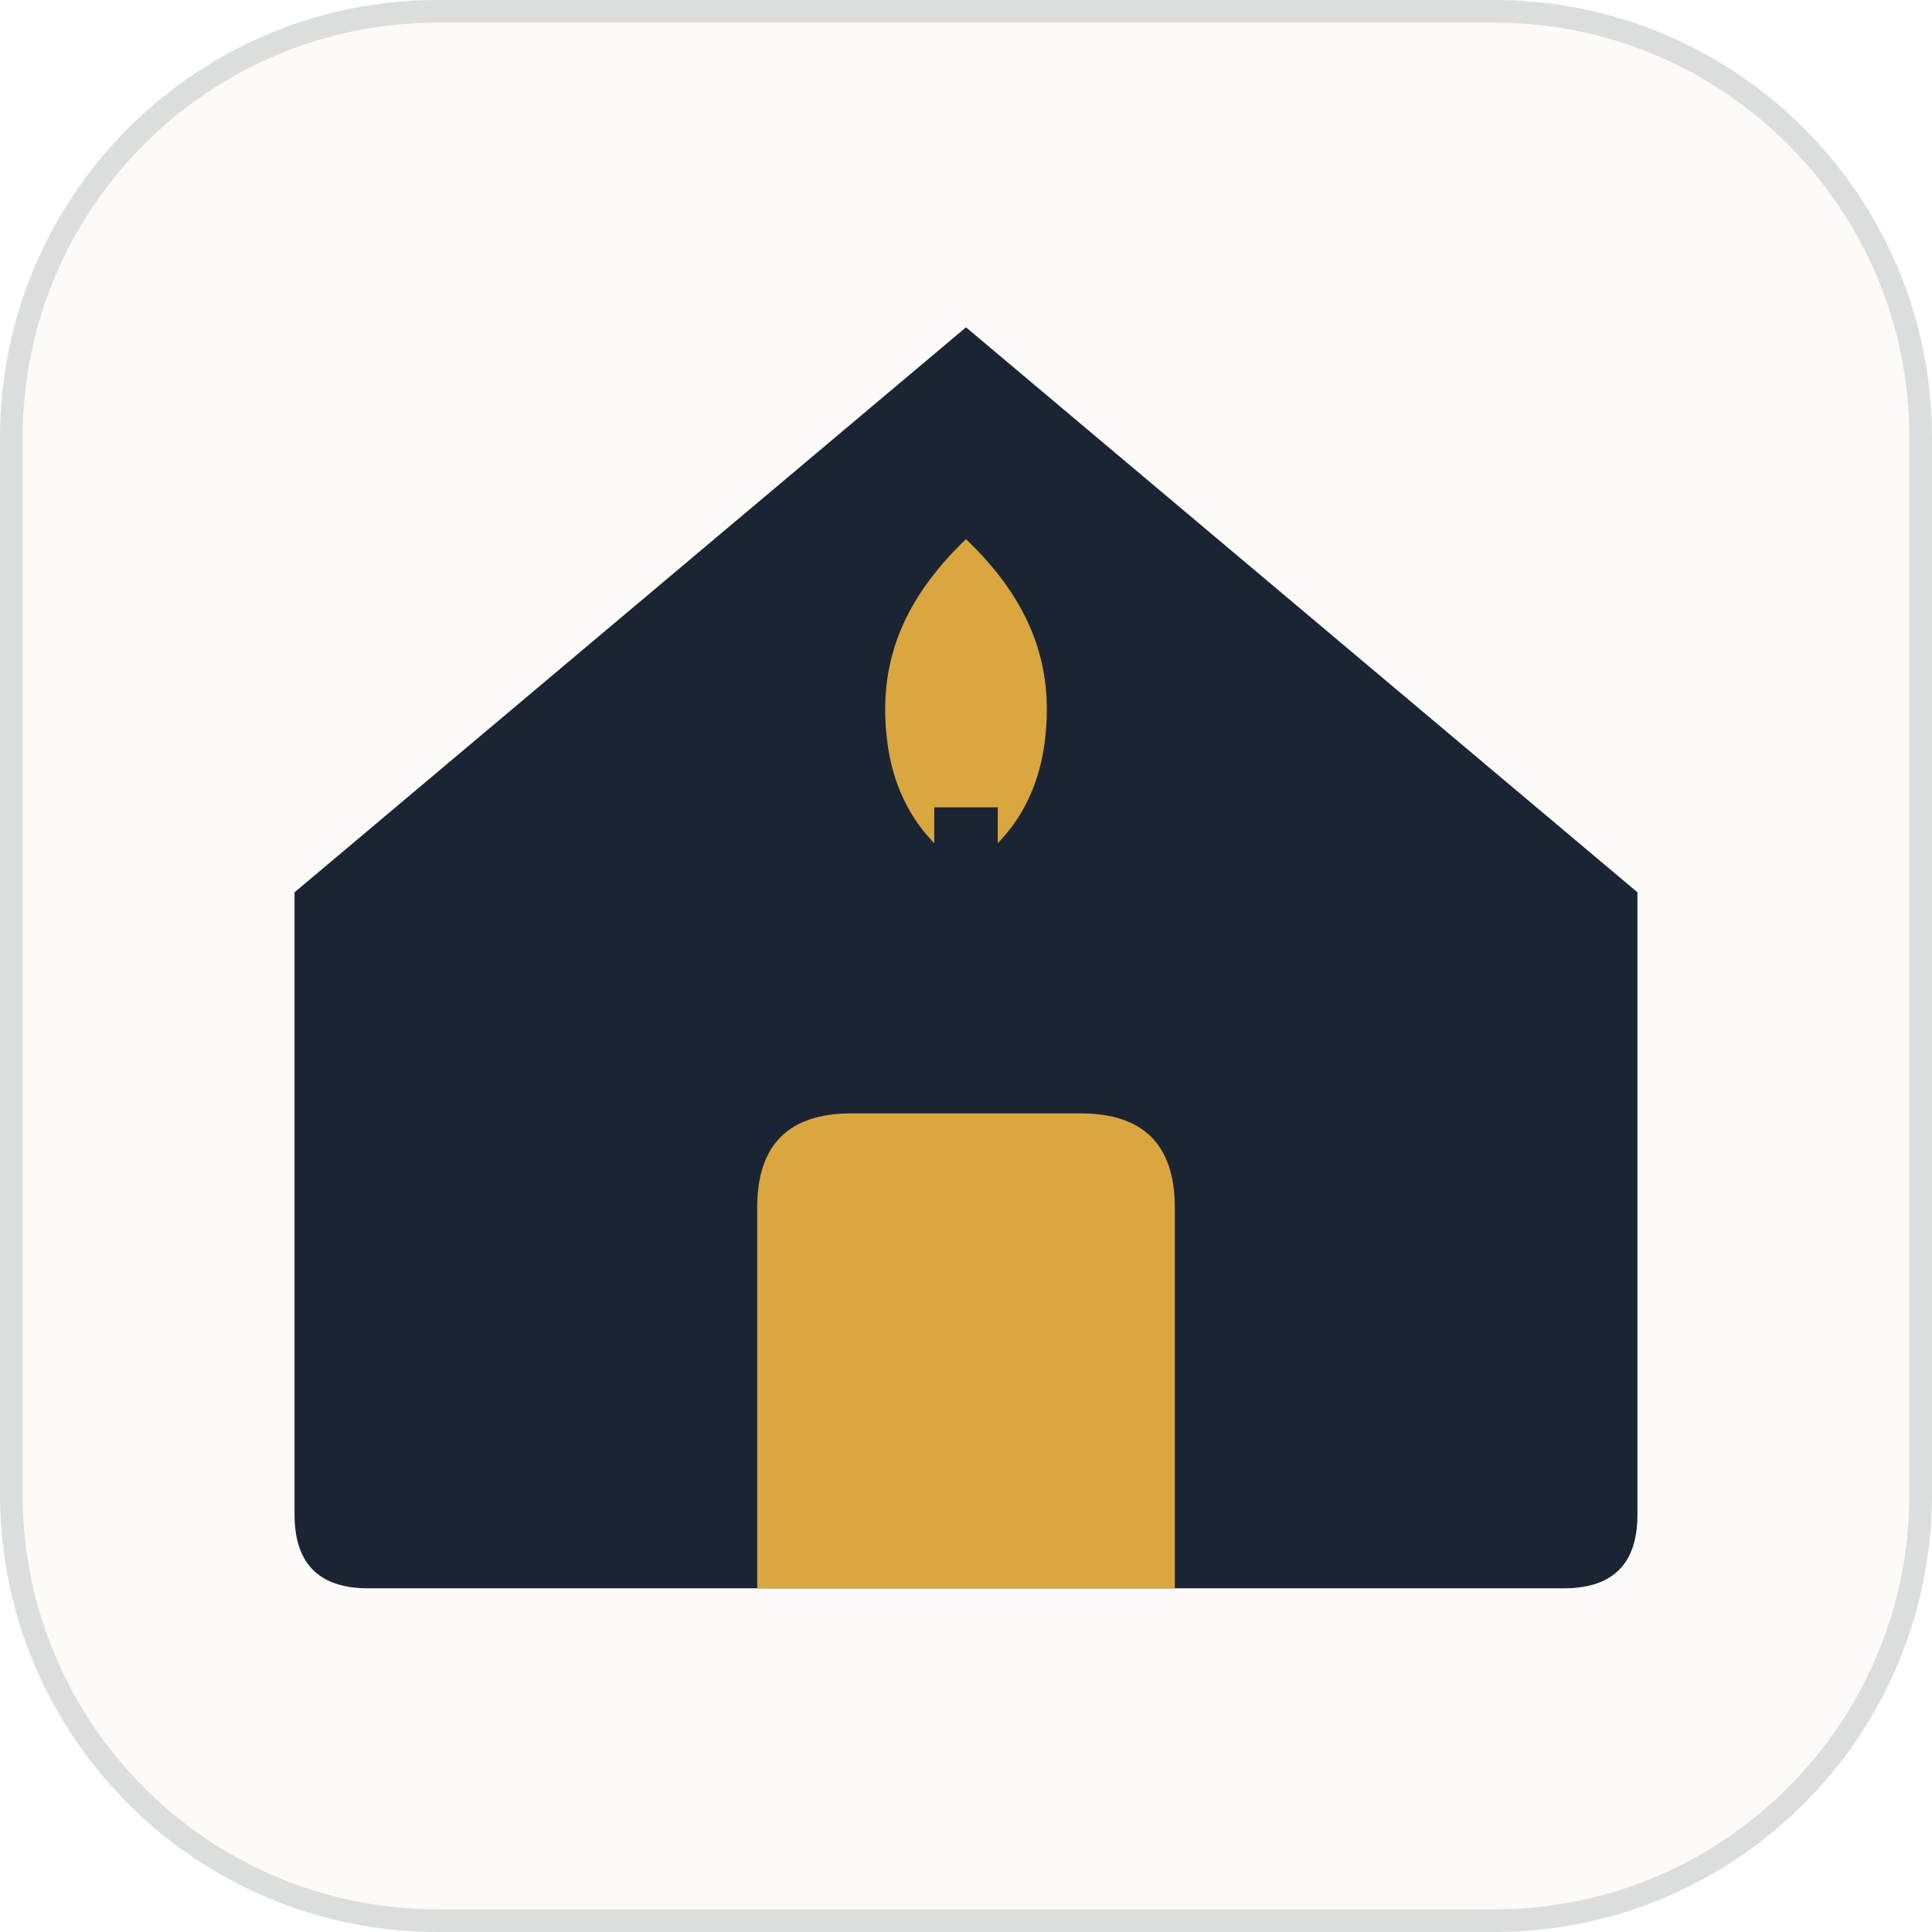
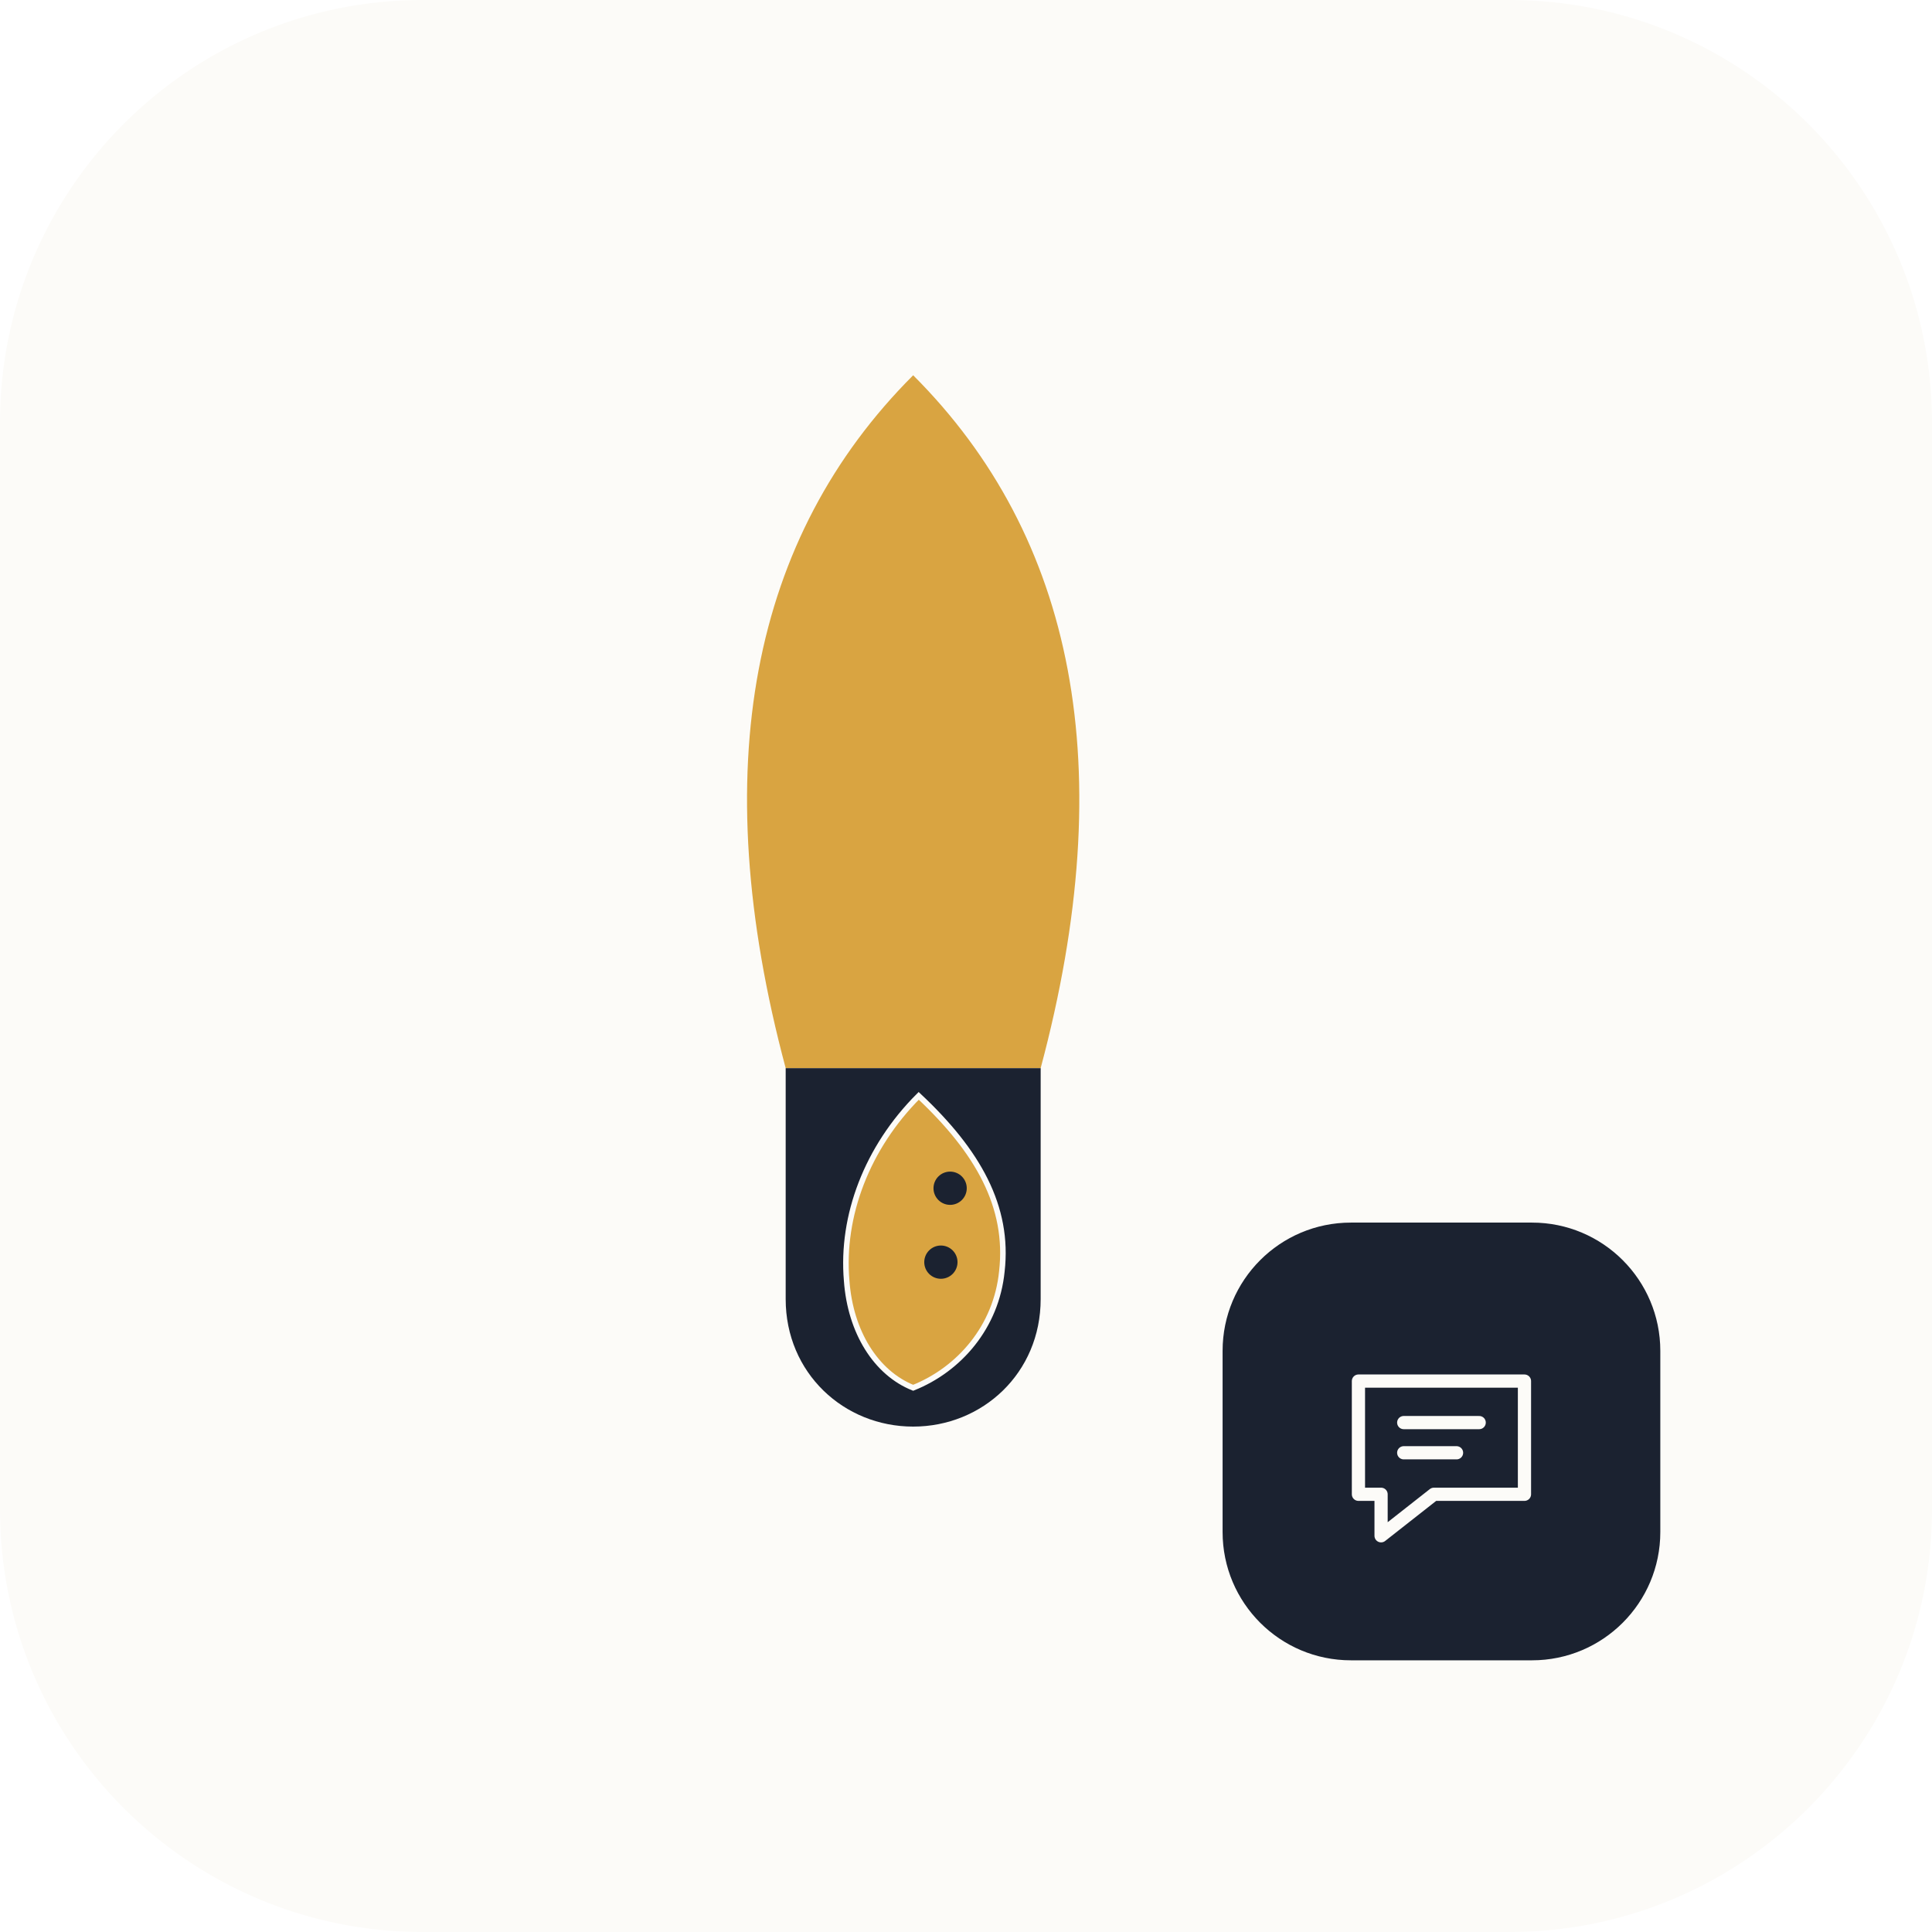
- <svg xmlns="http://www.w3.org/2000/svg" viewBox="0 0 512 512">
-   <rect width="512" height="512" rx="116" fill="#FCFBF8" />
-   <rect x="3" y="3" width="506" height="506" rx="113" fill="none" stroke="#1B2433" stroke-opacity=".14" stroke-width="6" />
-   <g transform="translate(256 256) scale(1.085) translate(-256 -256)">
-     <g>
-       <path d="M92 238 L256 100 L420 238 L420 390 Q420 408 402 408 H110 Q92 408 92 390 Z" fill="#1B2433" />
-       <path d="M205 408 V315 Q205 292 228 292 H284 Q307 292 307 315 V408" fill="#D9A63F" />
-       <g transform="translate(256 192) scale(0.33)">
-         <path d="M0,-122 C-48,-76 -66,-28 -58,30 C-52,73 -30,103 0,122 C30,103 52,73 58,30 C66,-28 48,-76 0,-122 Z" fill="#D9A63F" />
-         <path d="M-20,80 L20,80 L20,126 C20,151 9,168 0,175 C-9,168 -20,151 -20,126 Z" fill="#1B2433" />
-         <path d="M-20,80 L20,80 L20,126 C20,151 9,168 0,175 C-9,168 -20,151 -20,126 Z" fill="none" stroke="#1B2433" stroke-width="7" />
-         <circle cx="0" cy="118" r="8" fill="#1B2433" />
-         <circle cx="0" cy="143" r="8" fill="#1B2433" />
-       </g>
-     </g>
+ <svg xmlns="http://www.w3.org/2000/svg" viewBox="0 0 512 512" role="img" aria-label="Irsyads ruang">
+   <rect width="512" height="512" rx="112" fill="#FCFBF8" />
+   <svg x="100" y="64" width="284" height="350" viewBox="110 95 580 580">
+     <path fill="#D9A441" d="M400 100C487.5 187.5 512.5 312.5 469 475L331 475C287.5 312.5 312.5 187.5 400 100Z" />
+     <path fill="#1B2230" d="M331 475L469 475L469 600C469 640 437.5 669 400 669C362.5 669 331 640 331 600Z" />
+     <path fill="#D9A441" stroke="#FCFBF8" stroke-width="3" d="M403 490C435 520 452 550 448 585C445 615 425 638 400 648C380 640 366 618 364 590C361 555 375 518 403 490Z" />
+     <circle cx="420" cy="540" r="9" fill="#1B2230" />
+     <circle cx="415" cy="580" r="9" fill="#1B2230" />
+   </svg>
+   <rect x="324" y="324" width="116" height="116" rx="34" fill="#1B2230" />
+   <g transform="translate(350 350)" fill="none" stroke="#FCFBF8" stroke-width="3.5" stroke-linecap="round" stroke-linejoin="round">
+     <path d="M10 16h44v30H30L16 57V46h-6zM22 27h20M22 35h14" />
  </g>
</svg>
